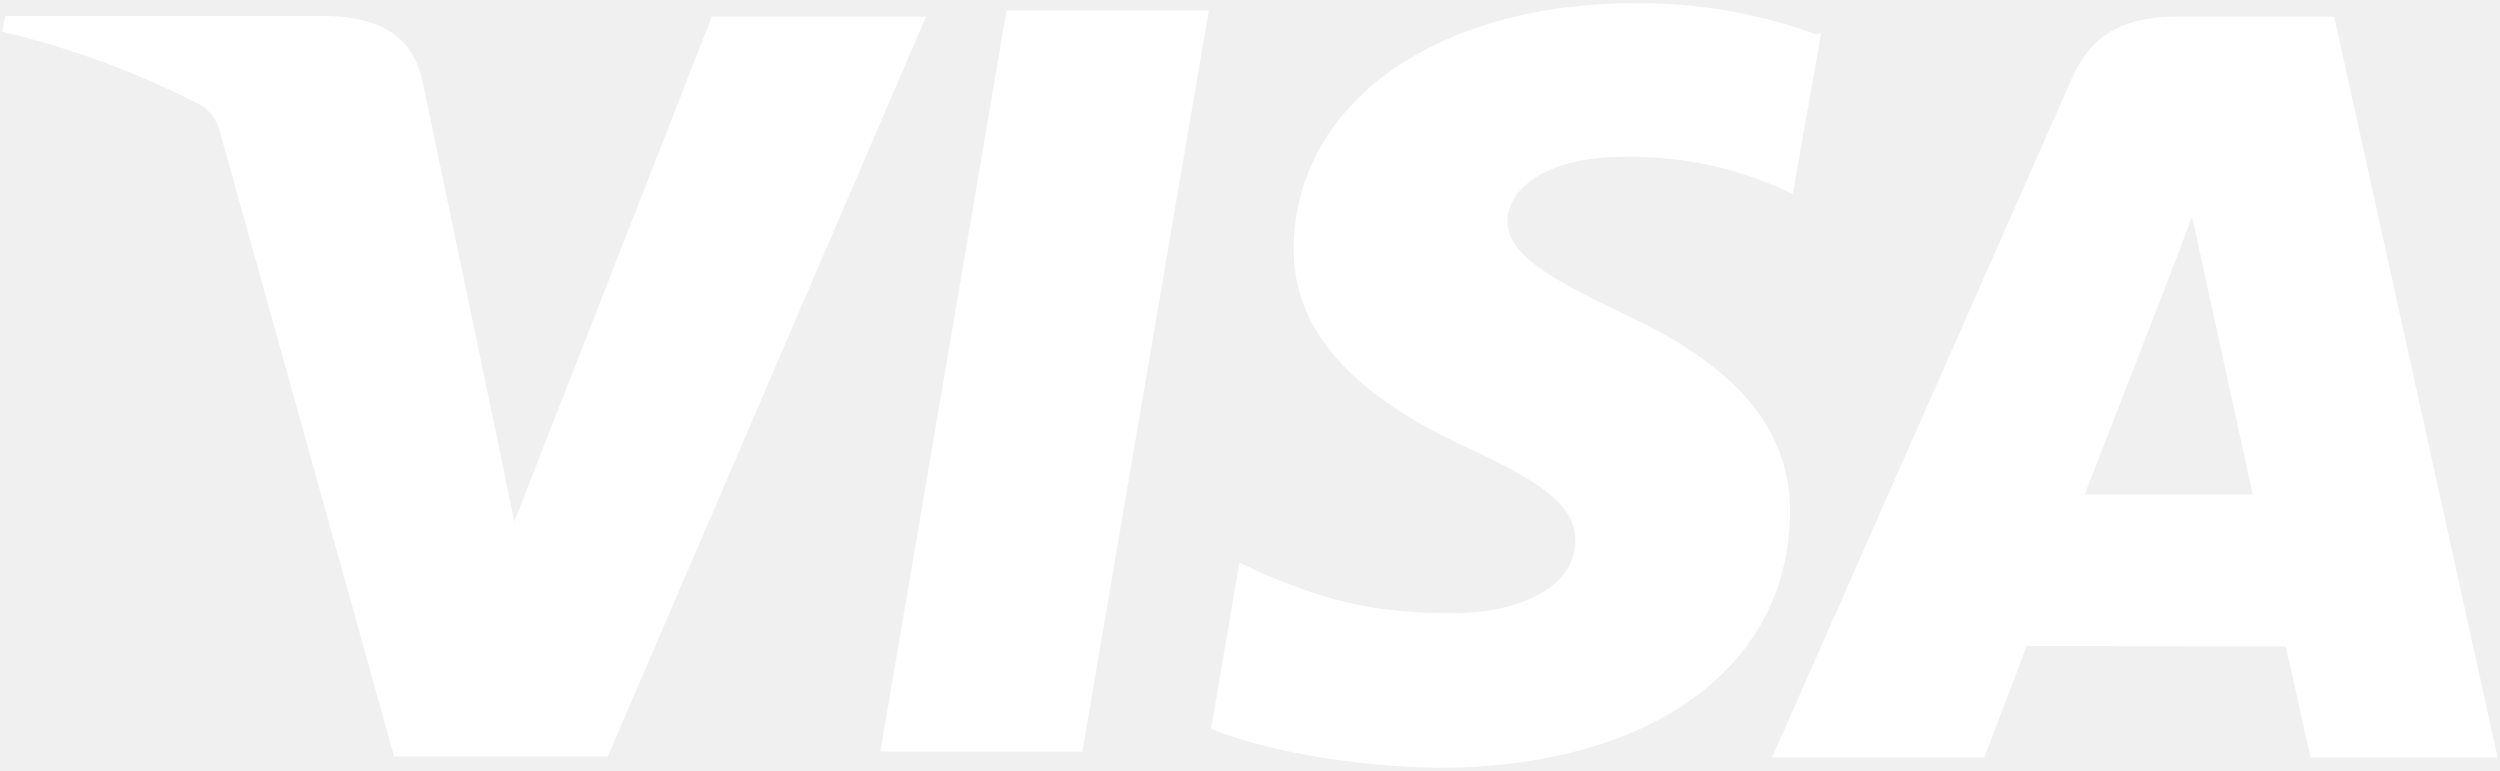
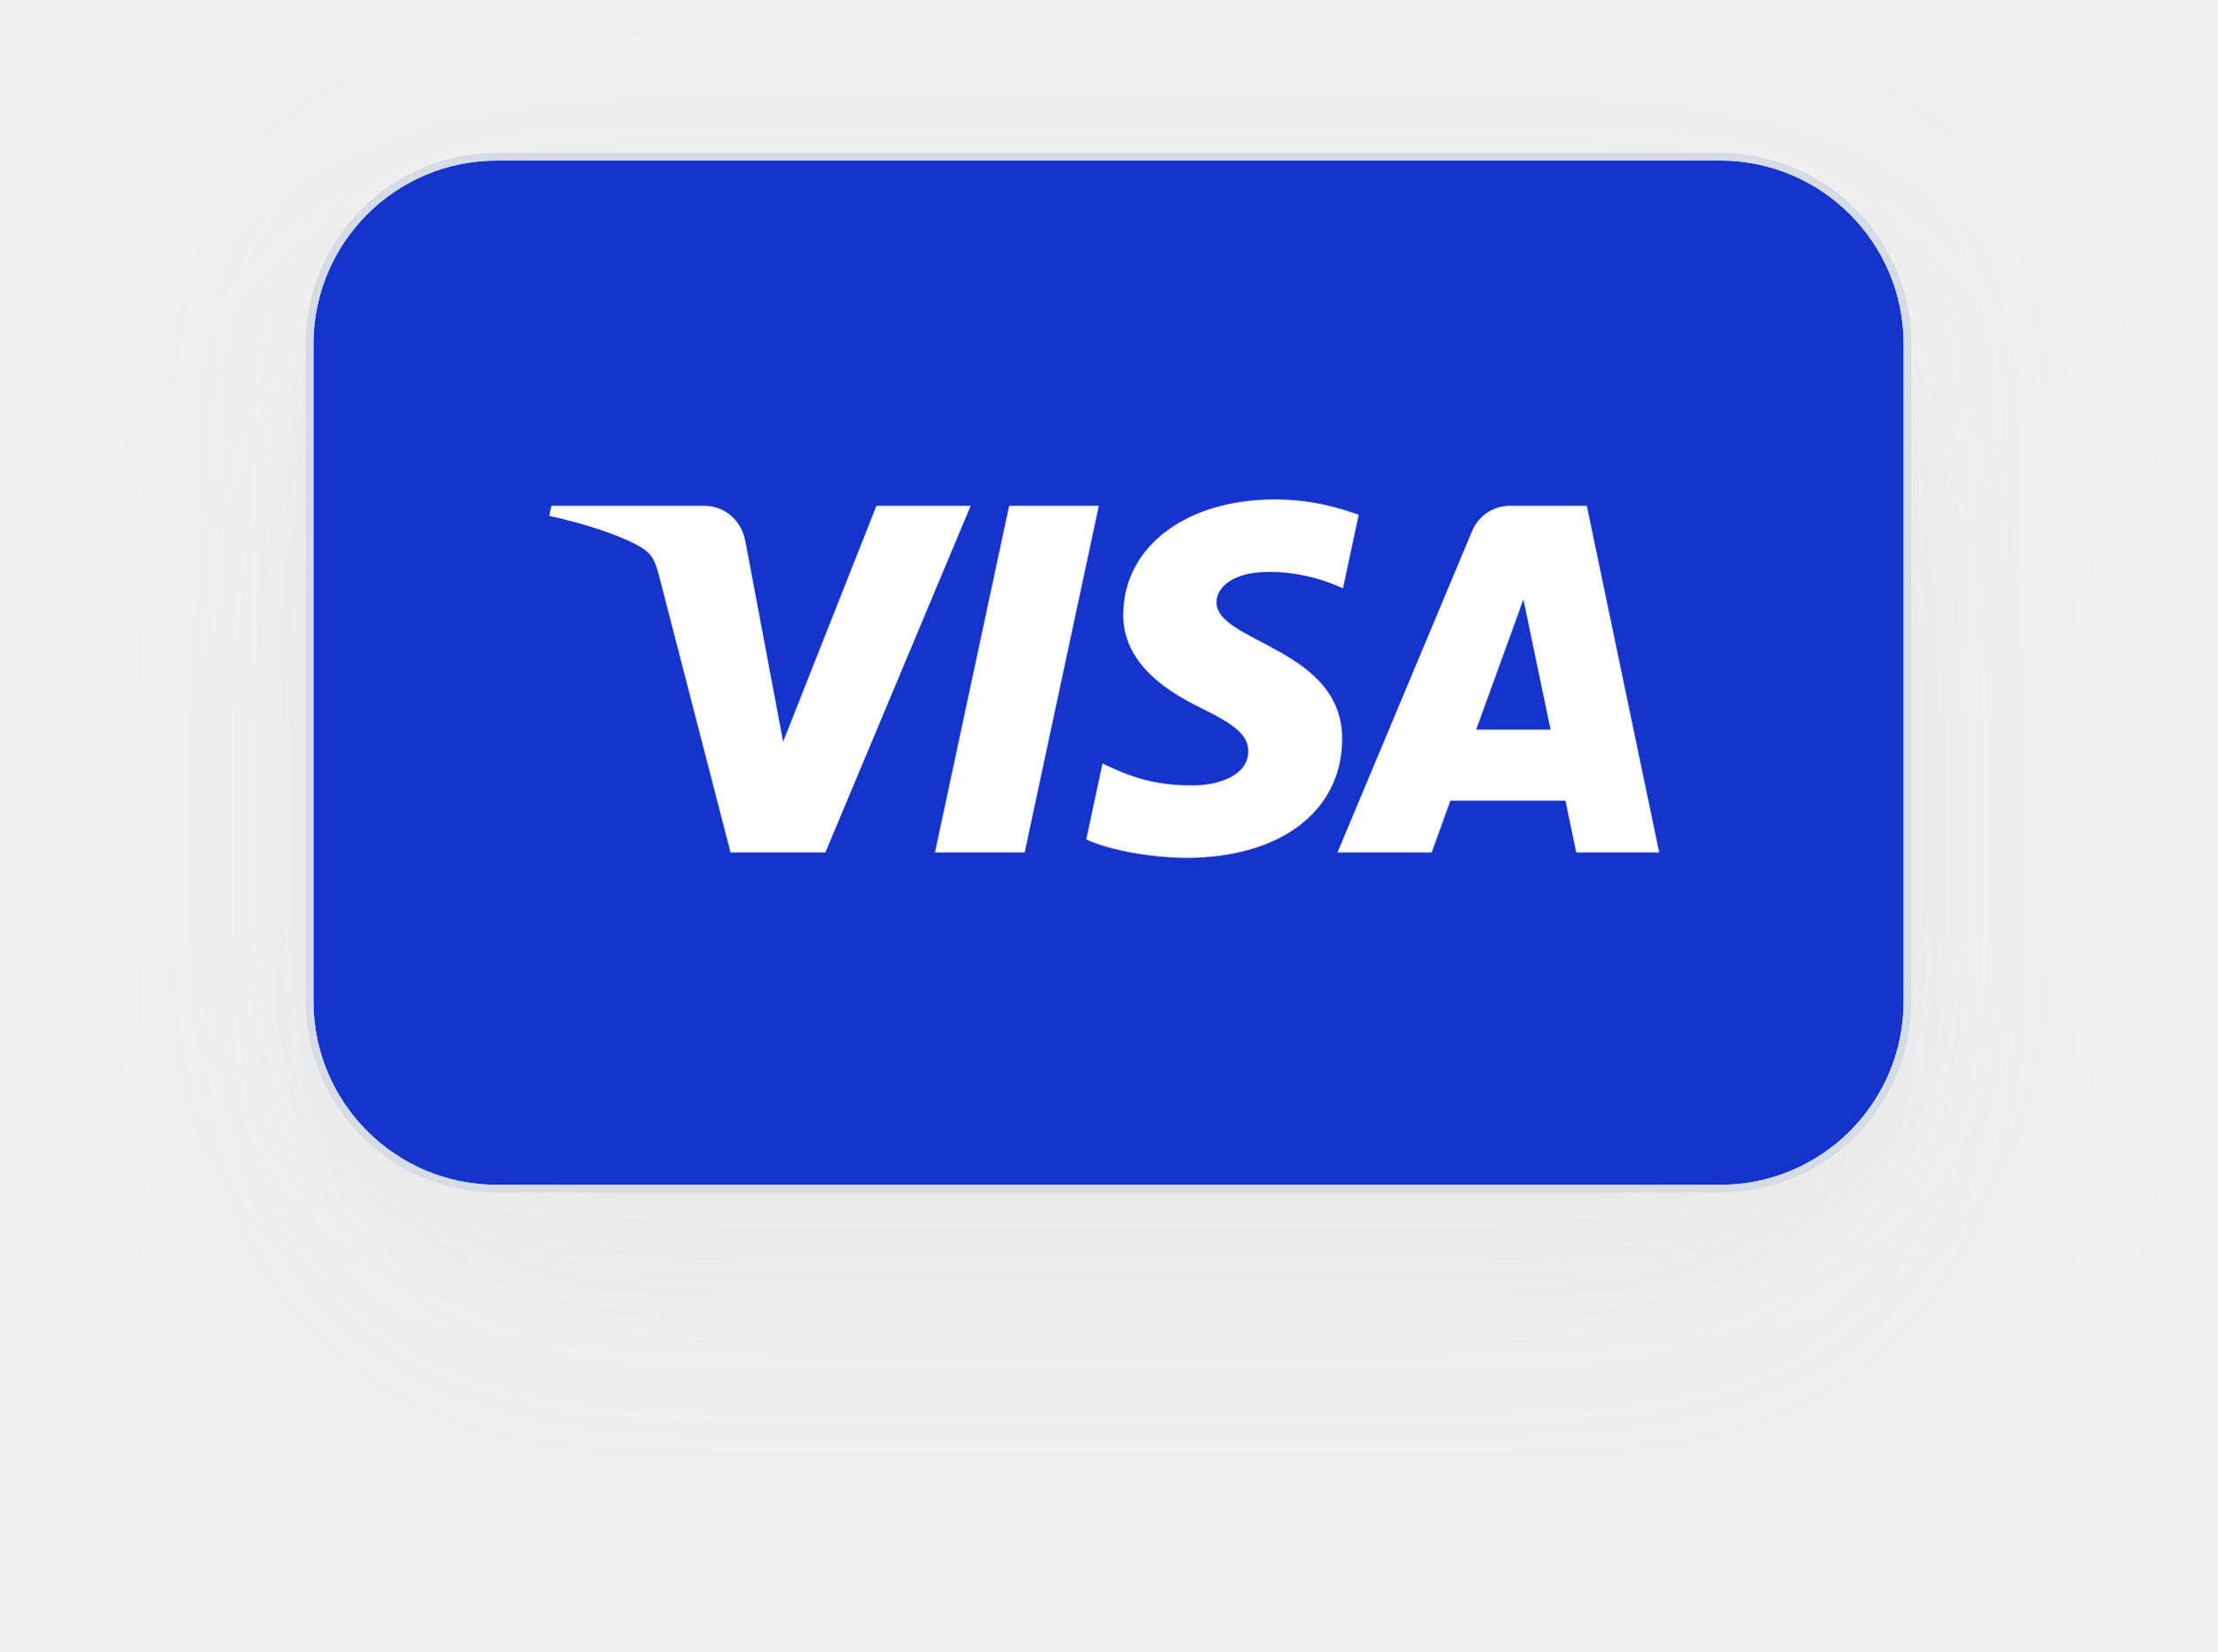
- <svg xmlns="http://www.w3.org/2000/svg" width="668" height="206" viewBox="0 0 668 206" fill="none">
-   <path d="M485.3 9.2C469.804 3.554 453.425 0.72 436.933 0.833C383.6 0.833 345.933 27.7 345.667 66.267C345.333 94.6 372.433 110.567 392.933 120.033C413.967 129.767 421 135.9 420.933 144.6C420.8 157.833 404.133 163.833 388.633 163.833C367.333 163.833 355.7 160.867 337.8 153.433L331.167 150.333L323.6 194.733C336.567 200.133 359.933 204.767 384.067 205.167C440.767 205.167 477.833 178.467 478.267 137.433C478.733 114.8 464.067 97.7 433.2 83.567C414.433 74.4 402.8 68.267 402.8 58.967C402.8 50.733 412.767 41.933 433.6 41.933C447.465 41.598 461.245 44.199 474.033 49.567L479.033 51.8L486.6 8.9L485.3 9.2ZM623.7 4.433H582.033C569.067 4.433 559.3 8 553.633 20.867L473.5 202.4H530.2L541.533 172.633L610.733 172.7C612.367 179.667 617.367 202.4 617.367 202.4H667.367L623.7 4.433ZM268.967 2.767H323L289.2 200.833H235.233L268.967 2.7V2.767ZM131.8 111.933L137.4 139.433L190.2 4.433H247.433L162.4 202.133H105.3L58.633 34.733C57.877 31.973 56.102 29.602 53.667 28.1C36.847 19.411 19.025 12.818 0.6 8.467L1.333 4.3H88.3C100.1 4.767 109.6 8.467 112.767 21.067L131.767 112.033L131.8 111.933ZM557.033 132.133L578.567 76.733C578.3 77.333 583 65.3 585.733 57.867L589.433 74.967L601.933 132.1H557L557.033 132.133Z" fill="white" />
+ <svg xmlns="http://www.w3.org/2000/svg" width="290" height="216" viewBox="0 0 290 216" fill="none">
+   <g filter="url(#filter0_dd_1319_6921)">
+     <rect x="41" y="21" width="208" height="134" rx="24" fill="#1434CB" />
+     <rect x="40.5" y="20.5" width="209" height="135" rx="24.5" stroke="#D6DCE5" />
+     <path d="M143.728 66.163L134.027 111.514H122.295L131.998 66.163H143.728ZM193.087 95.446L199.264 78.415L202.818 95.446H193.087ZM206.177 111.514H217.028L207.559 66.163H197.543C195.292 66.163 193.393 67.472 192.548 69.49L174.947 111.514H187.267L189.713 104.742H204.764L206.177 111.514ZM175.558 96.706C175.608 84.737 159.005 84.078 159.12 78.731C159.155 77.102 160.706 75.374 164.095 74.93C165.779 74.71 170.408 74.543 175.664 76.961L177.723 67.344C174.899 66.319 171.266 65.333 166.748 65.333C155.153 65.333 146.991 71.498 146.922 80.326C146.849 86.854 152.748 90.497 157.194 92.667C161.764 94.891 163.3 96.315 163.28 98.303C163.25 101.347 159.634 102.688 156.261 102.741C150.361 102.834 146.938 101.149 144.209 99.877L142.083 109.814C144.824 111.073 149.883 112.167 155.133 112.223C167.455 112.223 175.518 106.134 175.558 96.706ZM126.964 66.163L107.957 111.514H95.554L86.201 75.32C85.632 73.091 85.138 72.276 83.412 71.336C80.594 69.807 75.936 68.37 71.838 67.48L72.118 66.163H92.08C94.624 66.163 96.913 67.856 97.49 70.786L102.431 97.031L114.639 66.163H126.964Z" fill="white" />
+   </g>
+   <defs>
+     <filter id="filter0_dd_1319_6921" x="0" y="0" width="290" height="216" filterUnits="userSpaceOnUse" color-interpolation-filters="sRGB">
+       <feFlood flood-opacity="0" result="BackgroundImageFix" />
+       <feColorMatrix in="SourceAlpha" type="matrix" values="0 0 0 0 0 0 0 0 0 0 0 0 0 0 0 0 0 0 127 0" result="hardAlpha" />
+       <feOffset dy="2" />
+       <feGaussianBlur stdDeviation="10" />
+       <feColorMatrix type="matrix" values="0 0 0 0 0.718 0 0 0 0 0.718 0 0 0 0 0.718 0 0 0 0.08 0" />
+       <feBlend mode="normal" in2="BackgroundImageFix" result="effect1_dropShadow_1319_6921" />
+       <feColorMatrix in="SourceAlpha" type="matrix" values="0 0 0 0 0 0 0 0 0 0 0 0 0 0 0 0 0 0 127 0" result="hardAlpha" />
+       <feOffset dy="20" />
+       <feGaussianBlur stdDeviation="20" />
+       <feColorMatrix type="matrix" values="0 0 0 0 0.718 0 0 0 0 0.718 0 0 0 0 0.718 0 0 0 0.08 0" />
+       <feBlend mode="normal" in2="effect1_dropShadow_1319_6921" result="effect2_dropShadow_1319_6921" />
+       <feBlend mode="normal" in="SourceGraphic" in2="effect2_dropShadow_1319_6921" result="shape" />
+     </filter>
+   </defs>
</svg>
